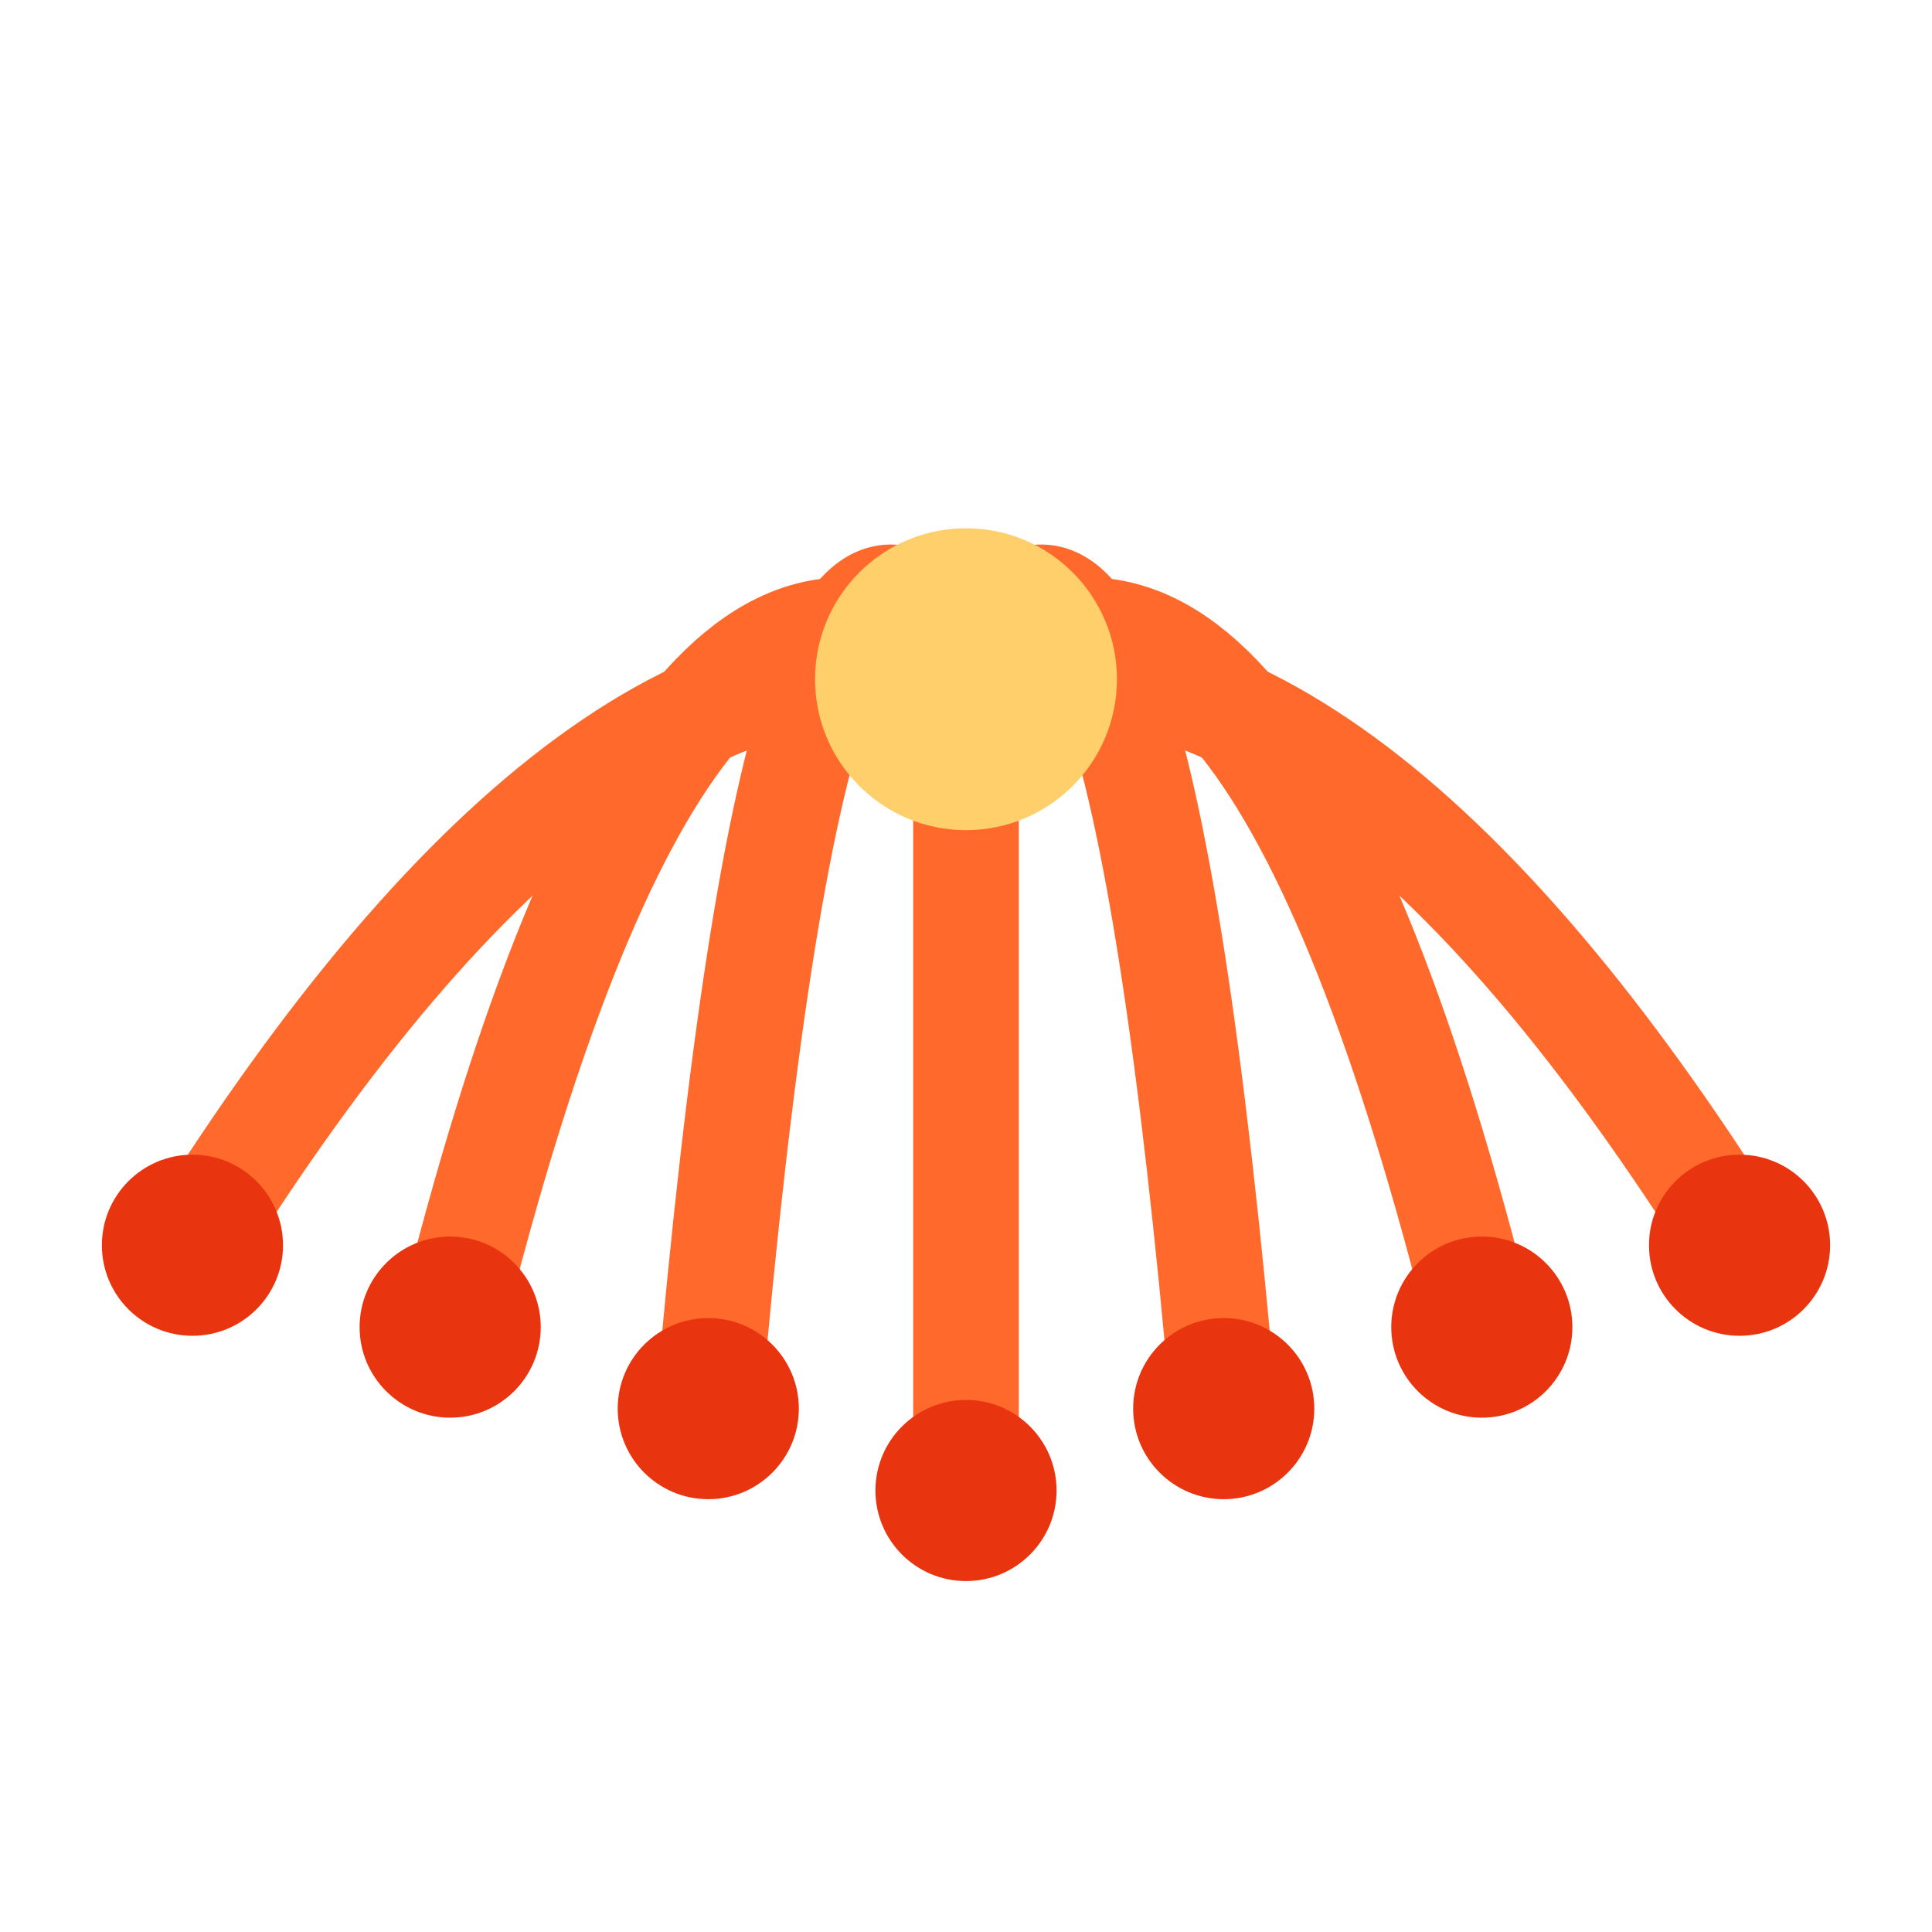
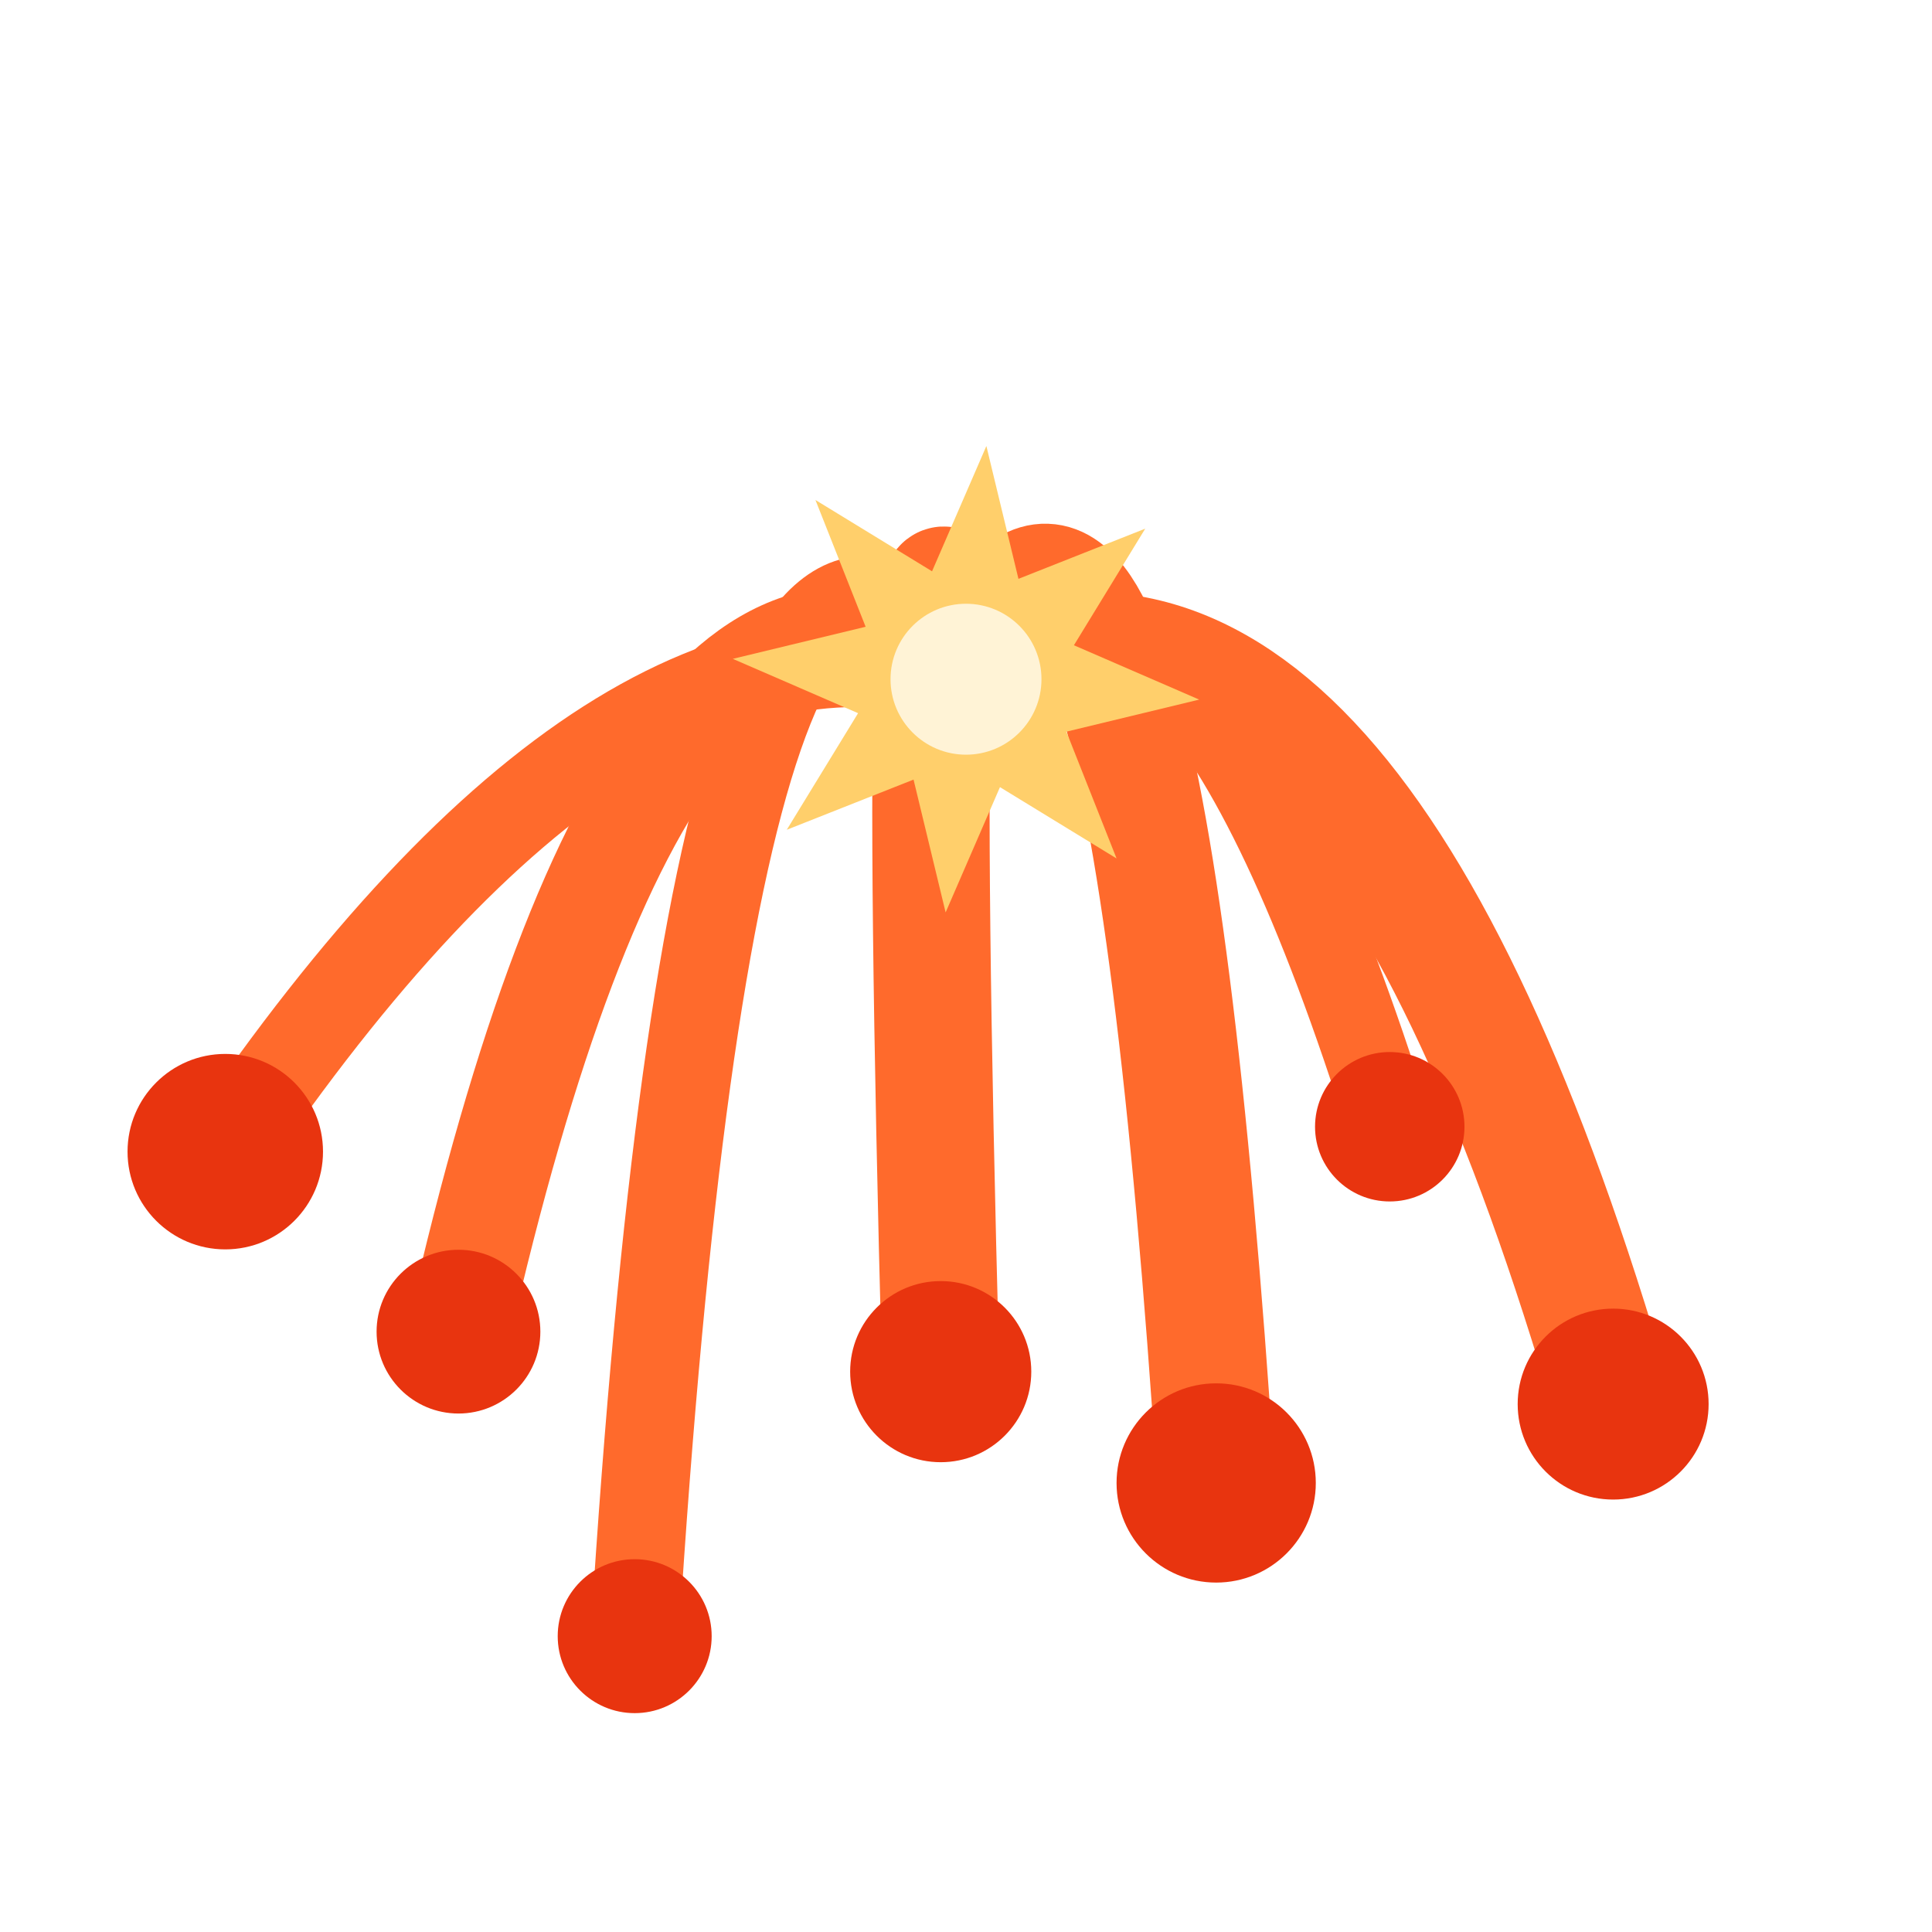
<svg xmlns="http://www.w3.org/2000/svg" viewBox="0 0 512 512">
-   <g fill="none" stroke="#ff6a2c" stroke-width="28" stroke-linecap="round">
-     <path d="M256,180 Q158.4,158.4 51,330" />
-     <path d="M256,180 Q177.6,118 119.3,351.7" />
-     <path d="M256,180 Q212.4,90 187.7,373.3" />
-     <path d="M256,180 Q256,80 256,395" />
-     <path d="M256,180 Q299.6,90 324.3,373.3" />
-     <path d="M256,180 Q334.4,118 392.7,351.7" />
-     <path d="M256,180 Q353.6,158.4 461,330" />
+   <g fill="none" stroke="#ff6a2c" stroke-linecap="round">
+     <path d="M256,180 Q164.2,151.6 59.7,305.2" stroke-width="23.6" />
+     <path d="M256,180 Q173.6,124.1 121.5,352.9" stroke-width="27.3" />
+     <path d="M256,180 Q190.2,83.1 168.2,433.6" stroke-width="23.4" />
+     <path d="M256,180 Q241.8,83 249.3,363.5" stroke-width="31.1" />
+     <path d="M256,180 Q301.6,76.2 322.3,393" stroke-width="31.2" />
+     <path d="M256,180 Q312.4,120.2 368.3,298.6" stroke-width="22.2" />
+     <path d="M256,180 Q358.4,134.1 427.5,372.1" stroke-width="31.5" />
  </g>
  <g fill="#e8340f">
-     <circle cx="51" cy="330" r="24" />
-     <circle cx="119.3" cy="351.7" r="24" />
-     <circle cx="187.7" cy="373.3" r="24" />
-     <circle cx="256" cy="395" r="24" />
-     <circle cx="324.3" cy="373.3" r="24" />
-     <circle cx="392.7" cy="351.7" r="24" />
-     <circle cx="461" cy="330" r="24" />
+     <circle cx="59.7" cy="305.2" r="25.9" />
+     <circle cx="121.5" cy="352.9" r="21.7" />
+     <circle cx="168.2" cy="433.6" r="20.4" />
+     <circle cx="249.3" cy="363.5" r="24" />
+     <circle cx="322.3" cy="393" r="26.4" />
+     <circle cx="368.3" cy="298.6" r="19.8" />
+     <circle cx="427.5" cy="372.1" r="25.3" />
  </g>
-   <circle cx="256" cy="180" r="40" fill="#ffcf6b" />
+   <path d="M261.4,118.2 L269.9,153.4 L303.5,140.1 L284.6,171 L317.8,185.4 L282.6,193.9 L295.9,227.5 L265,208.6 L250.6,241.8 L242.1,206.6 L208.5,219.9 L227.4,189 L194.2,174.6 L229.4,166.1 L216.1,132.5 L247,151.4 Z" fill="#ffcf6b" />
+   <circle cx="256" cy="180" r="20" fill="#fff3d6" />
</svg>
